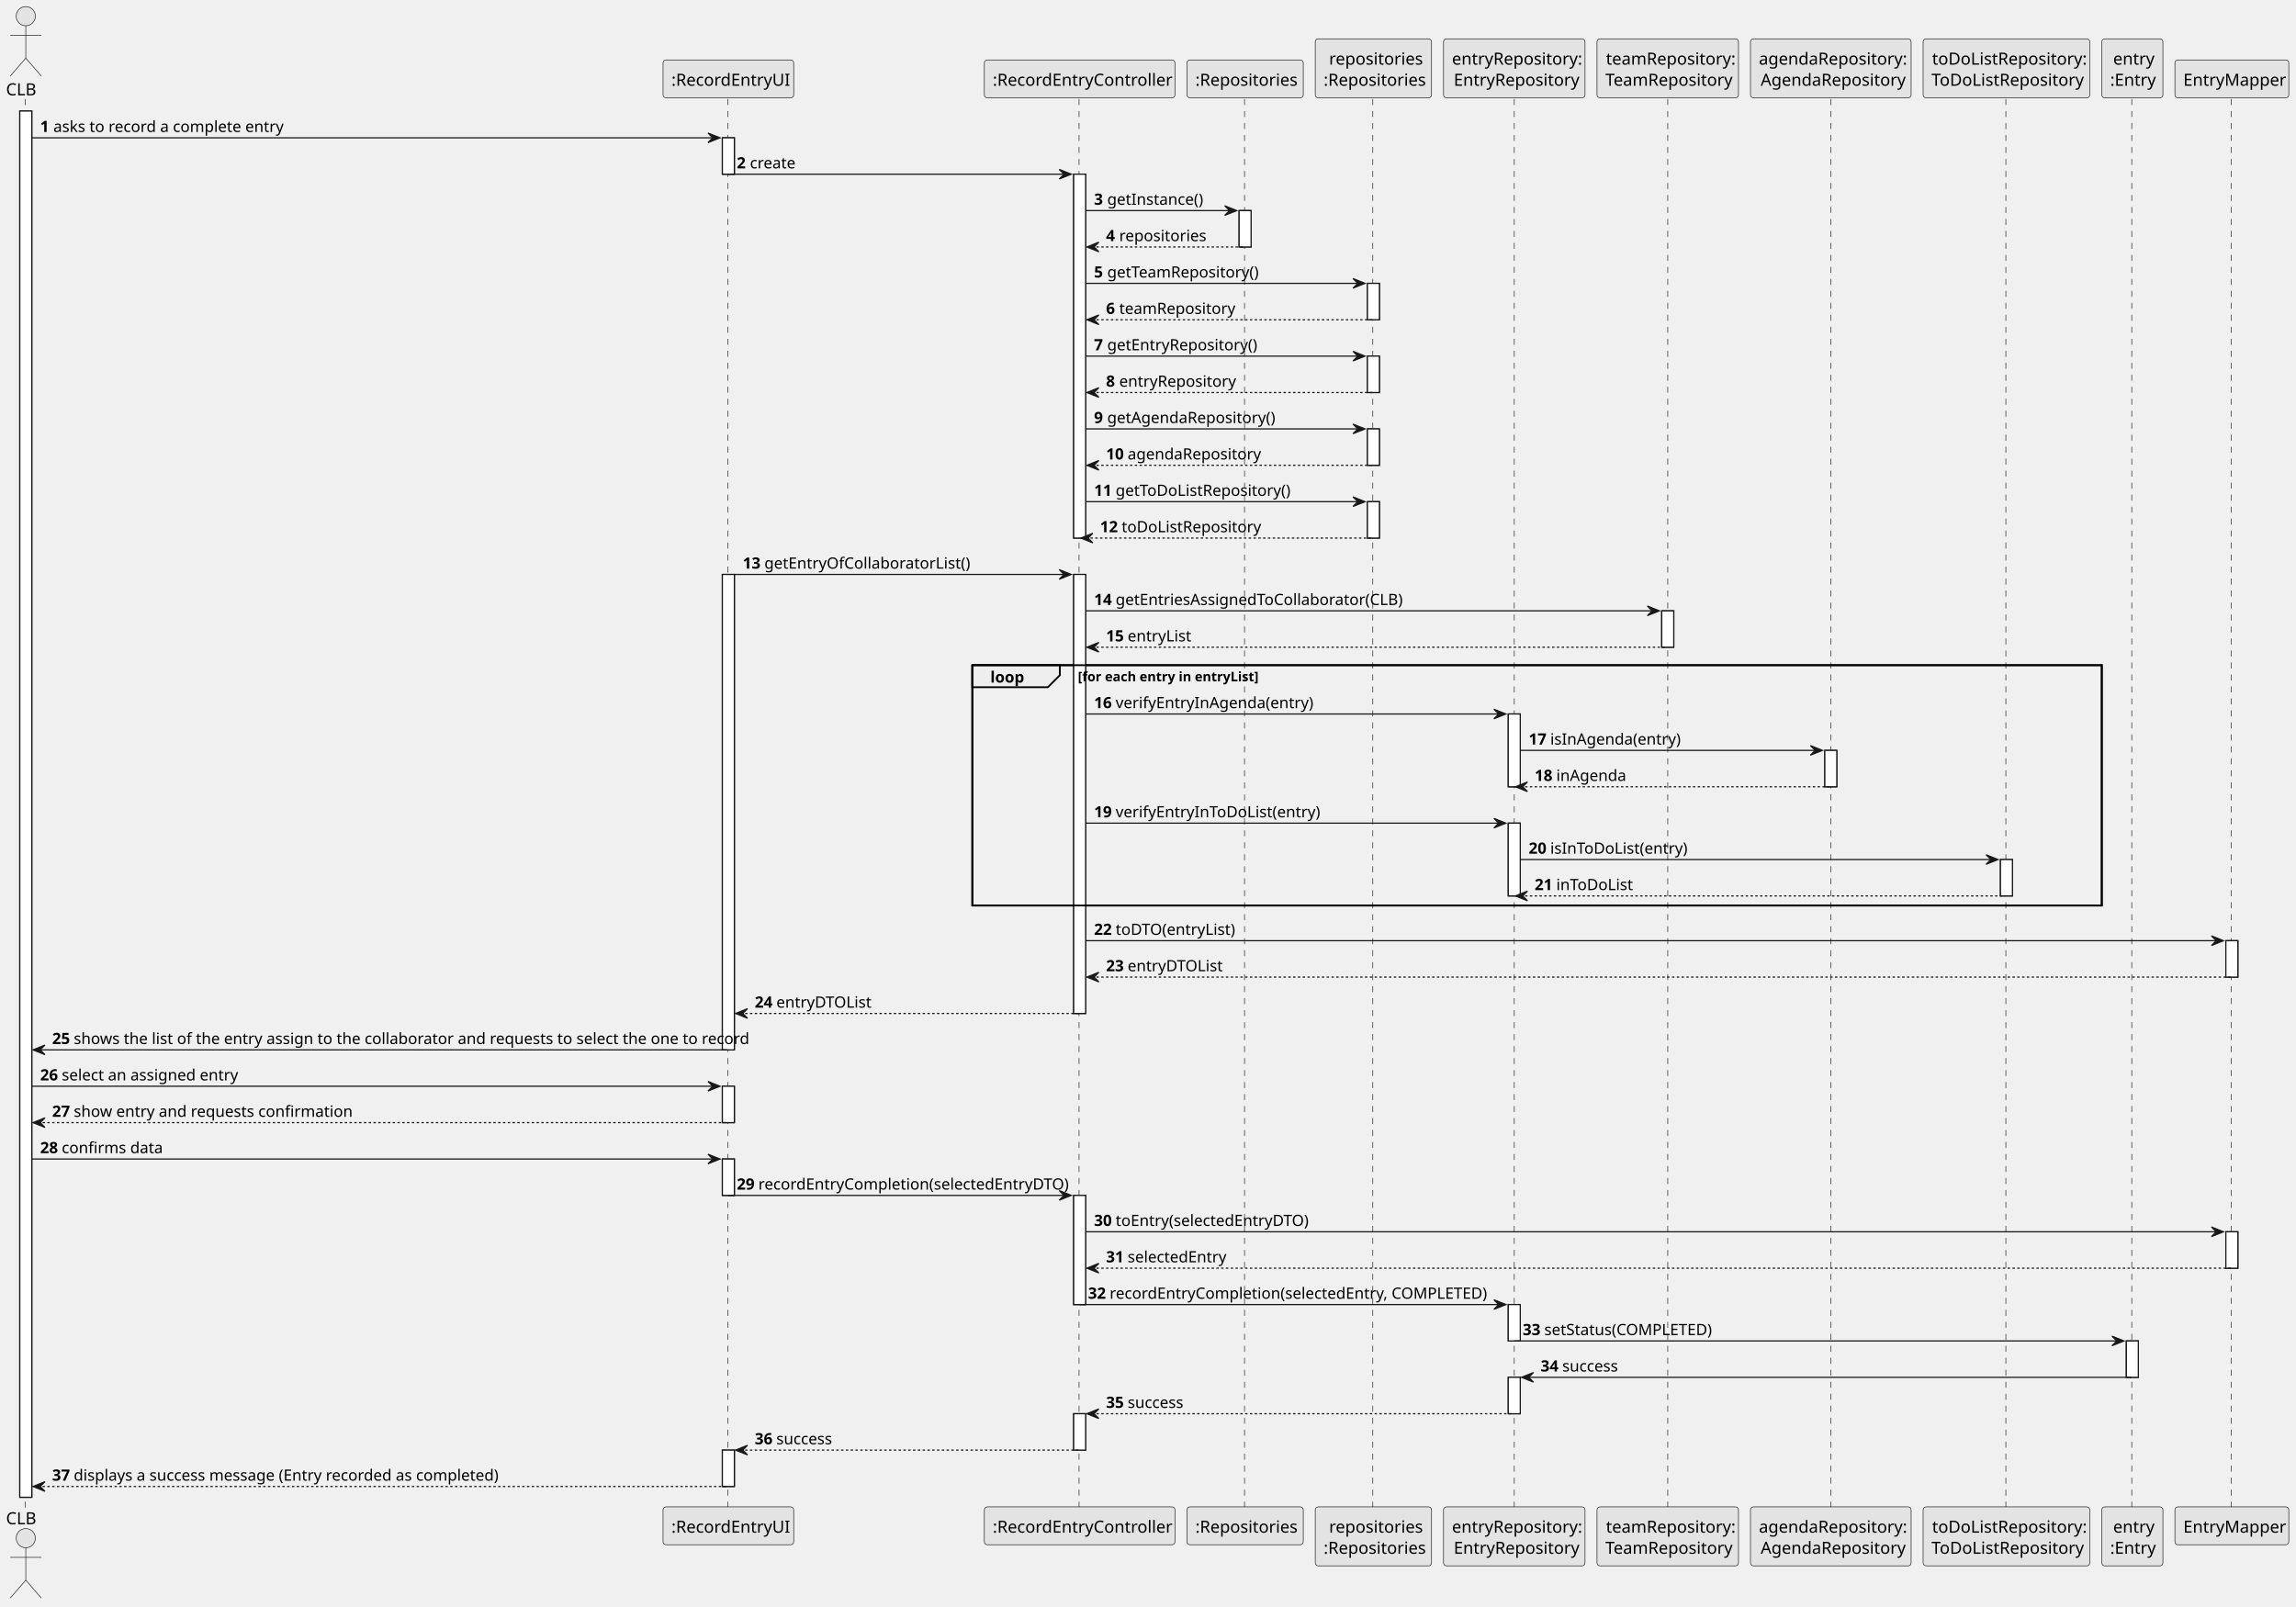
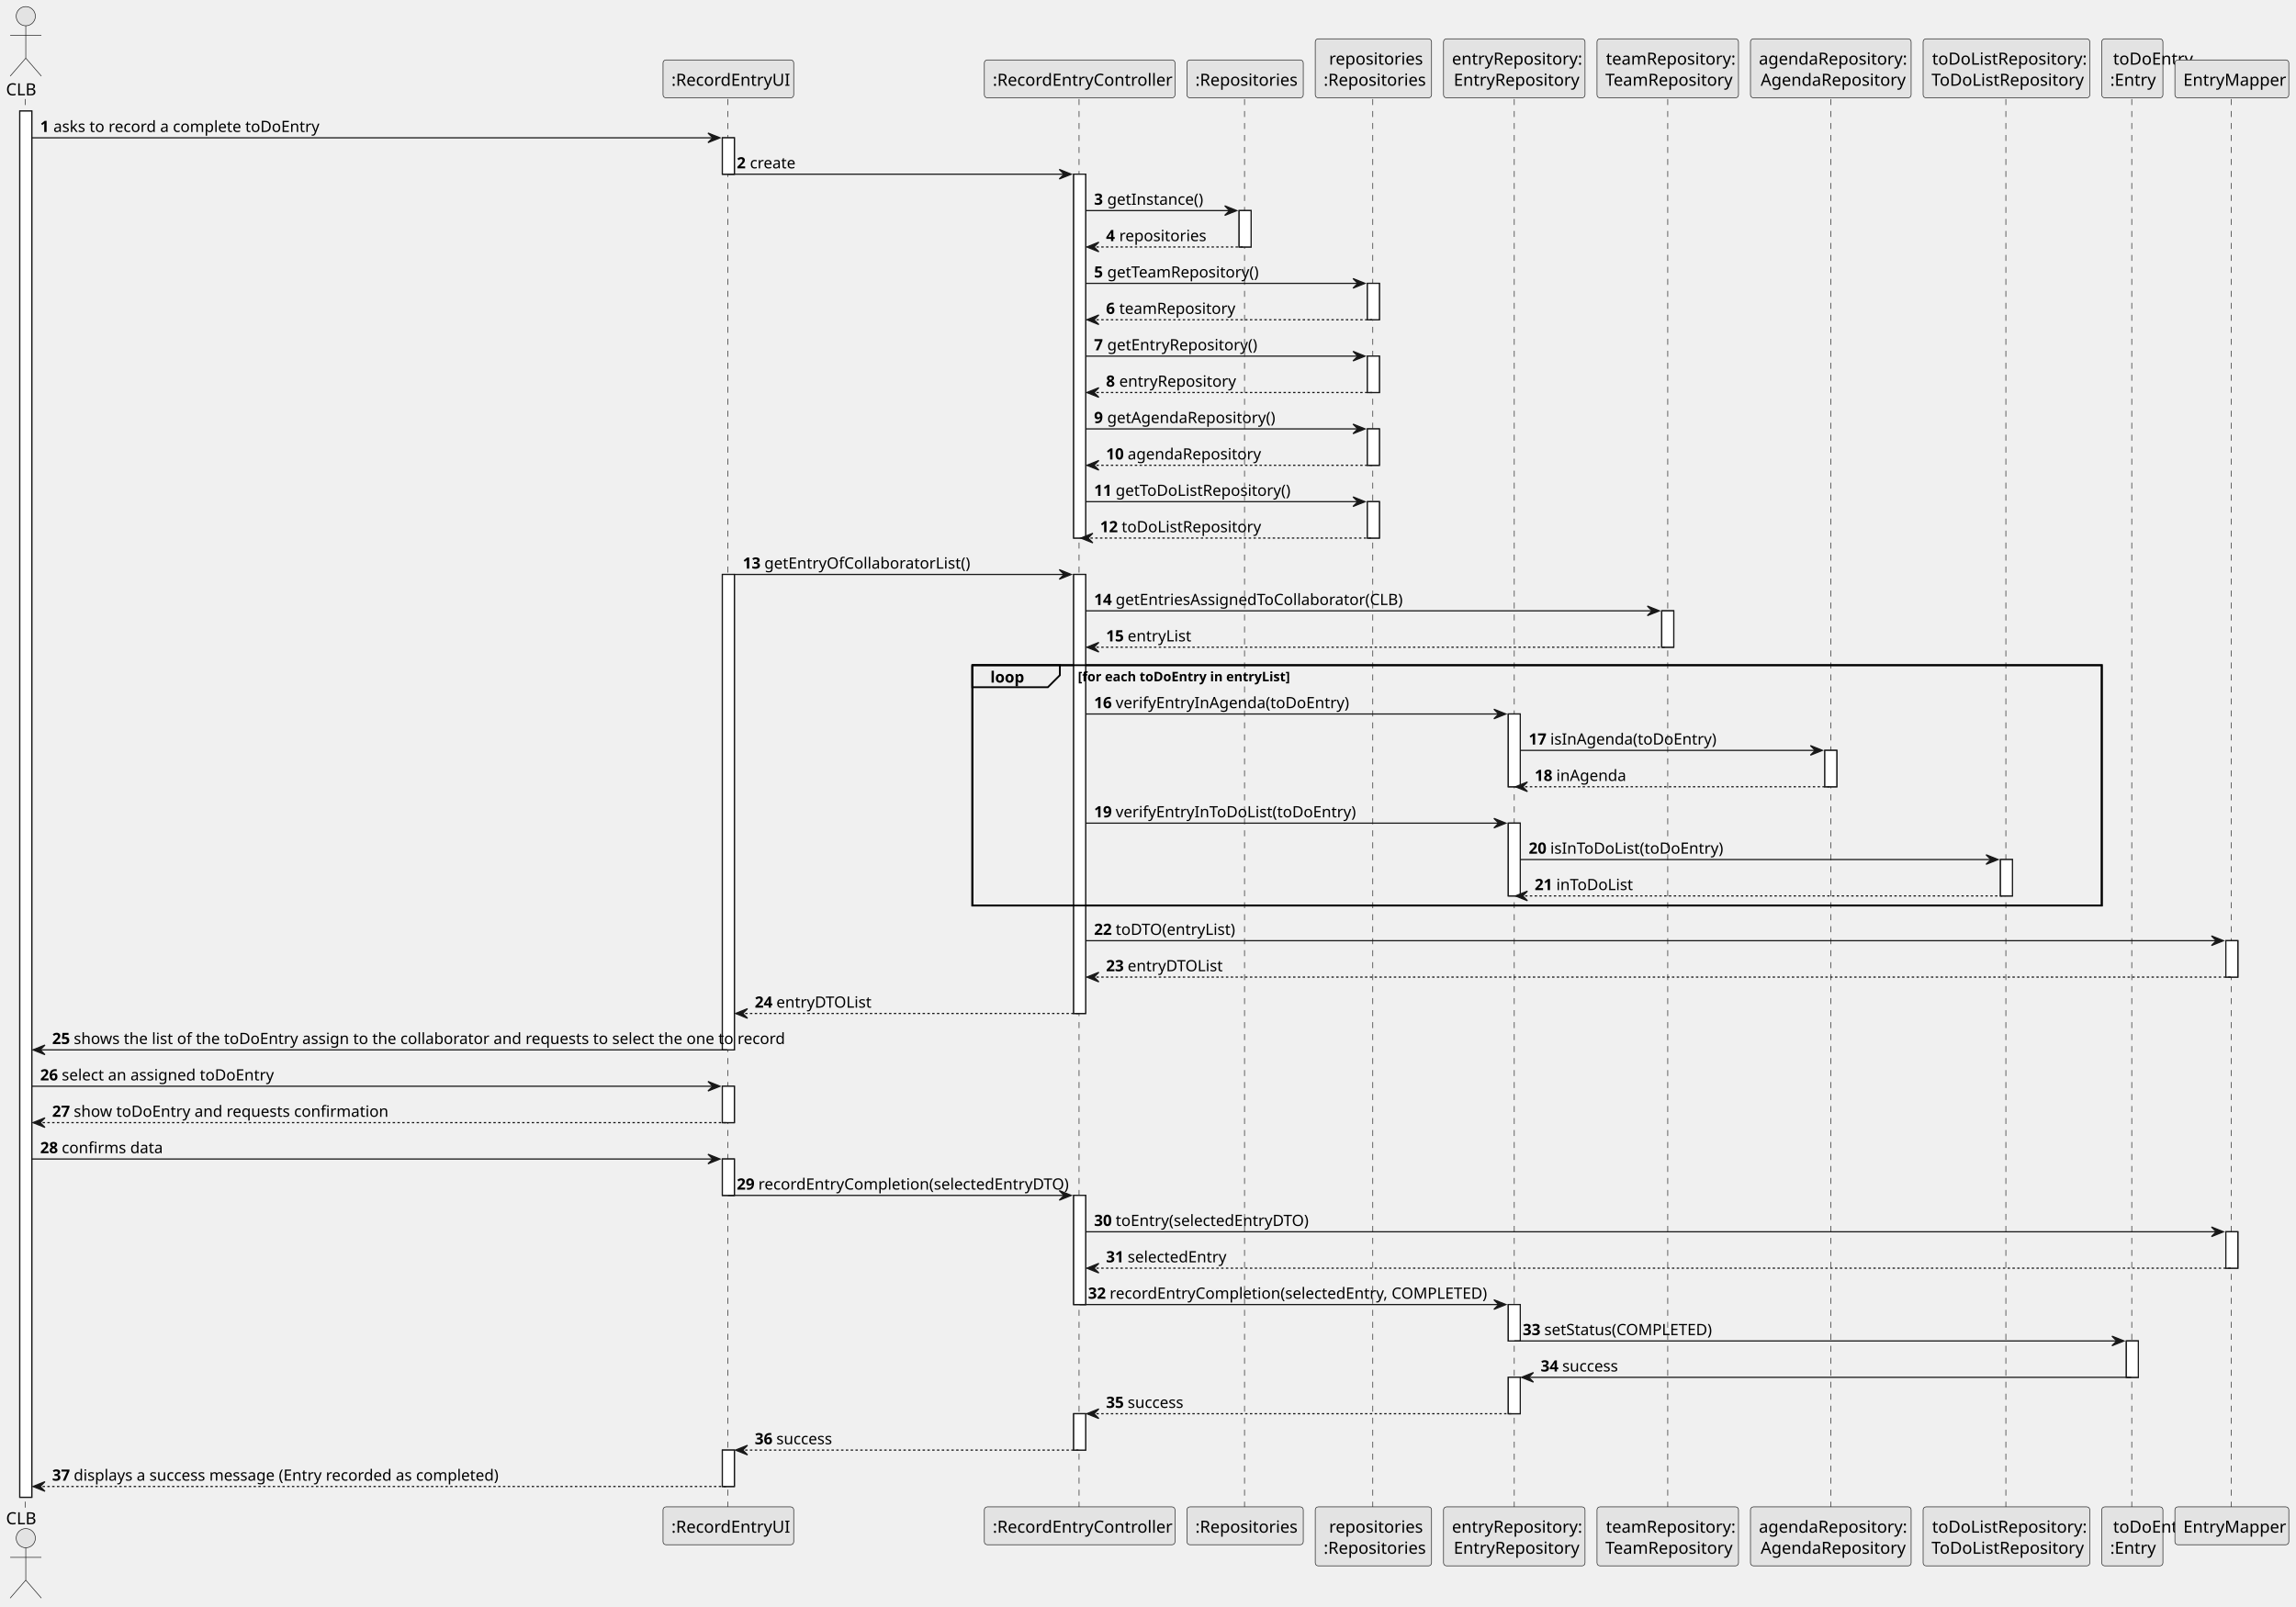
<svg xmlns="http://www.w3.org/2000/svg" contentStyleType="text/css" height="1340px" preserveAspectRatio="none" style="width:1915px;height:1340px;background:#FFFFFF;" version="1.1" viewBox="0 0 1915 1340" width="1915px" zoomAndPan="magnify">
  <defs />
  <g>
    <rect fill="#FFFFFF" height="1156.359" style="stroke:#181818;stroke-width:1.0;" width="10" x="16.5" y="92.609" />
    <rect fill="#FFFFFF" height="30.352" style="stroke:#181818;stroke-width:1.0;" width="10" x="602.5" y="114.961" />
    <rect fill="#FFFFFF" height="396.57" style="stroke:#181818;stroke-width:1.0;" width="10" x="602.5" y="479.18" />
    <rect fill="#FFFFFF" height="30.352" style="stroke:#181818;stroke-width:1.0;" width="10" x="602.5" y="906.102" />
    <rect fill="#FFFFFF" height="30.352" style="stroke:#181818;stroke-width:1.0;" width="10" x="602.5" y="966.805" />
    <rect fill="#FFFFFF" height="30.352" style="stroke:#181818;stroke-width:1.0;" width="10" x="602.5" y="1209.617" />
    <rect fill="#FFFFFF" height="303.516" style="stroke:#181818;stroke-width:1.0;" width="10" x="895.5" y="145.312" />
    <rect fill="#FFFFFF" height="366.219" style="stroke:#181818;stroke-width:1.0;" width="10" x="895.5" y="479.18" />
    <rect fill="#FFFFFF" height="91.055" style="stroke:#181818;stroke-width:1.0;" width="10" x="895.5" y="997.156" />
    <rect fill="#FFFFFF" height="30.352" style="stroke:#181818;stroke-width:1.0;" width="10" x="895.5" y="1179.266" />
    <rect fill="#FFFFFF" height="30.352" style="stroke:#181818;stroke-width:1.0;" width="10" x="1033.5" y="175.664" />
    <rect fill="#FFFFFF" height="30.352" style="stroke:#181818;stroke-width:1.0;" width="10" x="1140.5" y="236.367" />
    <rect fill="#FFFFFF" height="30.352" style="stroke:#181818;stroke-width:1.0;" width="10" x="1140.5" y="297.07" />
    <rect fill="#FFFFFF" height="30.352" style="stroke:#181818;stroke-width:1.0;" width="10" x="1140.5" y="357.773" />
    <rect fill="#FFFFFF" height="30.352" style="stroke:#181818;stroke-width:1.0;" width="10" x="1140.5" y="418.477" />
    <rect fill="#FFFFFF" height="60.703" style="stroke:#181818;stroke-width:1.0;" width="10" x="1258" y="595.586" />
    <rect fill="#FFFFFF" height="60.703" style="stroke:#181818;stroke-width:1.0;" width="10" x="1258" y="686.641" />
    <rect fill="#FFFFFF" height="30.352" style="stroke:#181818;stroke-width:1.0;" width="10" x="1258" y="1088.211" />
    <rect fill="#FFFFFF" height="30.352" style="stroke:#181818;stroke-width:1.0;" width="10" x="1258" y="1148.914" />
    <rect fill="#FFFFFF" height="30.352" style="stroke:#181818;stroke-width:1.0;" width="10" x="1386" y="509.531" />
    <rect fill="#FFFFFF" height="30.352" style="stroke:#181818;stroke-width:1.0;" width="10" x="1522" y="625.938" />
    <rect fill="#FFFFFF" height="30.352" style="stroke:#181818;stroke-width:1.0;" width="10" x="1668.5" y="716.992" />
    <rect fill="#FFFFFF" height="30.352" style="stroke:#181818;stroke-width:1.0;" width="10" x="1773.5" y="1118.562" />
    <rect fill="#FFFFFF" height="30.352" style="stroke:#181818;stroke-width:1.0;" width="10" x="1856.5" y="784.695" />
    <rect fill="#FFFFFF" height="30.352" style="stroke:#181818;stroke-width:1.0;" width="10" x="1856.5" y="1027.508" />
    <rect fill="none" height="200.461" style="stroke:#000000;stroke-width:1.5;" width="942" x="811" y="554.883" />
    <line style="stroke:#181818;stroke-width:0.5;stroke-dasharray:5.0,5.0;" x1="21" x2="21" y1="82.609" y2="1257.969" />
    <line style="stroke:#181818;stroke-width:0.5;stroke-dasharray:5.0,5.0;" x1="607" x2="607" y1="82.609" y2="1257.969" />
    <line style="stroke:#181818;stroke-width:0.5;stroke-dasharray:5.0,5.0;" x1="900" x2="900" y1="82.609" y2="1257.969" />
    <line style="stroke:#181818;stroke-width:0.5;stroke-dasharray:5.0,5.0;" x1="1038" x2="1038" y1="82.609" y2="1257.969" />
    <line style="stroke:#181818;stroke-width:0.5;stroke-dasharray:5.0,5.0;" x1="1145" x2="1145" y1="82.609" y2="1257.969" />
    <line style="stroke:#181818;stroke-width:0.5;stroke-dasharray:5.0,5.0;" x1="1263" x2="1263" y1="82.609" y2="1257.969" />
    <line style="stroke:#181818;stroke-width:0.5;stroke-dasharray:5.0,5.0;" x1="1391" x2="1391" y1="82.609" y2="1257.969" />
    <line style="stroke:#181818;stroke-width:0.5;stroke-dasharray:5.0,5.0;" x1="1527" x2="1527" y1="82.609" y2="1257.969" />
    <line style="stroke:#181818;stroke-width:0.5;stroke-dasharray:5.0,5.0;" x1="1673" x2="1673" y1="82.609" y2="1257.969" />
    <line style="stroke:#181818;stroke-width:0.5;stroke-dasharray:5.0,5.0;" x1="1778" x2="1778" y1="82.609" y2="1257.969" />
    <line style="stroke:#181818;stroke-width:0.5;stroke-dasharray:5.0,5.0;" x1="1861" x2="1861" y1="82.609" y2="1257.969" />
    <text fill="#000000" font-family="sans-serif" font-size="14" lengthAdjust="spacing" textLength="27" x="5" y="79.533">CLB</text>
    <ellipse cx="21.5" cy="13.5" fill="#E3E3E3" rx="8" ry="8" style="stroke:#181818;stroke-width:0.5;" />
    <path d="M21.5,21.5 L21.5,48.5 M8.5,29.5 L34.5,29.5 M21.5,48.5 L8.5,63.5 M21.5,48.5 L34.5,63.5 " fill="none" style="stroke:#181818;stroke-width:0.5;" />
    <text fill="#000000" font-family="sans-serif" font-size="14" lengthAdjust="spacing" textLength="27" x="5" y="1271.502">CLB</text>
    <ellipse cx="21.5" cy="1283.078" fill="#E3E3E3" rx="8" ry="8" style="stroke:#181818;stroke-width:0.5;" />
    <path d="M21.5,1291.078 L21.5,1318.078 M8.5,1299.078 L34.5,1299.078 M21.5,1318.078 L8.5,1333.078 M21.5,1318.078 L34.5,1333.078 " fill="none" style="stroke:#181818;stroke-width:0.5;" />
    <rect fill="#E3E3E3" height="31.609" rx="2.5" ry="2.5" style="stroke:#181818;stroke-width:0.5;" width="109" x="553" y="50" />
    <text fill="#000000" font-family="sans-serif" font-size="14" lengthAdjust="spacing" textLength="95" x="560" y="71.533">:RecordEntryUI</text>
    <rect fill="#E3E3E3" height="31.609" rx="2.5" ry="2.5" style="stroke:#181818;stroke-width:0.5;" width="109" x="553" y="1256.969" />
    <text fill="#000000" font-family="sans-serif" font-size="14" lengthAdjust="spacing" textLength="95" x="560" y="1278.502">:RecordEntryUI</text>
    <rect fill="#E3E3E3" height="31.609" rx="2.5" ry="2.5" style="stroke:#181818;stroke-width:0.5;" width="159" x="821" y="50" />
    <text fill="#000000" font-family="sans-serif" font-size="14" lengthAdjust="spacing" textLength="145" x="828" y="71.533">:RecordEntryController</text>
    <rect fill="#E3E3E3" height="31.609" rx="2.5" ry="2.5" style="stroke:#181818;stroke-width:0.5;" width="159" x="821" y="1256.969" />
    <text fill="#000000" font-family="sans-serif" font-size="14" lengthAdjust="spacing" textLength="145" x="828" y="1278.502">:RecordEntryController</text>
    <rect fill="#E3E3E3" height="31.609" rx="2.5" ry="2.5" style="stroke:#181818;stroke-width:0.5;" width="97" x="990" y="50" />
    <text fill="#000000" font-family="sans-serif" font-size="14" lengthAdjust="spacing" textLength="83" x="997" y="71.533">:Repositories</text>
    <rect fill="#E3E3E3" height="31.609" rx="2.5" ry="2.5" style="stroke:#181818;stroke-width:0.5;" width="97" x="990" y="1256.969" />
    <text fill="#000000" font-family="sans-serif" font-size="14" lengthAdjust="spacing" textLength="83" x="997" y="1278.502">:Repositories</text>
    <rect fill="#E3E3E3" height="49.219" rx="2.5" ry="2.5" style="stroke:#181818;stroke-width:0.5;" width="97" x="1097" y="32.391" />
    <text fill="#000000" font-family="sans-serif" font-size="14" lengthAdjust="spacing" textLength="74" x="1108.5" y="53.924">repositories</text>
    <text fill="#000000" font-family="sans-serif" font-size="14" lengthAdjust="spacing" textLength="83" x="1104" y="71.533">:Repositories</text>
    <rect fill="#E3E3E3" height="49.219" rx="2.5" ry="2.5" style="stroke:#181818;stroke-width:0.5;" width="97" x="1097" y="1256.969" />
    <text fill="#000000" font-family="sans-serif" font-size="14" lengthAdjust="spacing" textLength="74" x="1108.5" y="1278.502">repositories</text>
    <text fill="#000000" font-family="sans-serif" font-size="14" lengthAdjust="spacing" textLength="83" x="1104" y="1296.111">:Repositories</text>
    <rect fill="#E3E3E3" height="49.219" rx="2.5" ry="2.5" style="stroke:#181818;stroke-width:0.5;" width="118" x="1204" y="32.391" />
    <text fill="#000000" font-family="sans-serif" font-size="14" lengthAdjust="spacing" textLength="104" x="1211" y="53.924">entryRepository:</text>
    <text fill="#000000" font-family="sans-serif" font-size="14" lengthAdjust="spacing" textLength="101" x="1212.5" y="71.533">EntryRepository</text>
    <rect fill="#E3E3E3" height="49.219" rx="2.5" ry="2.5" style="stroke:#181818;stroke-width:0.5;" width="118" x="1204" y="1256.969" />
    <text fill="#000000" font-family="sans-serif" font-size="14" lengthAdjust="spacing" textLength="104" x="1211" y="1278.502">entryRepository:</text>
    <text fill="#000000" font-family="sans-serif" font-size="14" lengthAdjust="spacing" textLength="101" x="1212.5" y="1296.111">EntryRepository</text>
    <rect fill="#E3E3E3" height="49.219" rx="2.5" ry="2.5" style="stroke:#181818;stroke-width:0.5;" width="118" x="1332" y="32.391" />
    <text fill="#000000" font-family="sans-serif" font-size="14" lengthAdjust="spacing" textLength="103" x="1339.5" y="53.924">teamRepository:</text>
    <text fill="#000000" font-family="sans-serif" font-size="14" lengthAdjust="spacing" textLength="104" x="1339" y="71.533">TeamRepository</text>
    <rect fill="#E3E3E3" height="49.219" rx="2.5" ry="2.5" style="stroke:#181818;stroke-width:0.5;" width="118" x="1332" y="1256.969" />
    <text fill="#000000" font-family="sans-serif" font-size="14" lengthAdjust="spacing" textLength="103" x="1339.5" y="1278.502">teamRepository:</text>
    <text fill="#000000" font-family="sans-serif" font-size="14" lengthAdjust="spacing" textLength="104" x="1339" y="1296.111">TeamRepository</text>
    <rect fill="#E3E3E3" height="49.219" rx="2.5" ry="2.5" style="stroke:#181818;stroke-width:0.5;" width="134" x="1460" y="32.391" />
    <text fill="#000000" font-family="sans-serif" font-size="14" lengthAdjust="spacing" textLength="120" x="1467" y="53.924">agendaRepository:</text>
    <text fill="#000000" font-family="sans-serif" font-size="14" lengthAdjust="spacing" textLength="117" x="1468.5" y="71.533">AgendaRepository</text>
    <rect fill="#E3E3E3" height="49.219" rx="2.5" ry="2.5" style="stroke:#181818;stroke-width:0.5;" width="134" x="1460" y="1256.969" />
    <text fill="#000000" font-family="sans-serif" font-size="14" lengthAdjust="spacing" textLength="120" x="1467" y="1278.502">agendaRepository:</text>
    <text fill="#000000" font-family="sans-serif" font-size="14" lengthAdjust="spacing" textLength="117" x="1468.5" y="1296.111">AgendaRepository</text>
    <rect fill="#E3E3E3" height="49.219" rx="2.5" ry="2.5" style="stroke:#181818;stroke-width:0.5;" width="139" x="1604" y="32.391" />
    <text fill="#000000" font-family="sans-serif" font-size="14" lengthAdjust="spacing" textLength="124" x="1611.5" y="53.924">toDoListRepository:</text>
    <text fill="#000000" font-family="sans-serif" font-size="14" lengthAdjust="spacing" textLength="125" x="1611" y="71.533">ToDoListRepository</text>
    <rect fill="#E3E3E3" height="49.219" rx="2.5" ry="2.5" style="stroke:#181818;stroke-width:0.5;" width="139" x="1604" y="1256.969" />
    <text fill="#000000" font-family="sans-serif" font-size="14" lengthAdjust="spacing" textLength="124" x="1611.5" y="1278.502">toDoListRepository:</text>
    <text fill="#000000" font-family="sans-serif" font-size="14" lengthAdjust="spacing" textLength="125" x="1611" y="1296.111">ToDoListRepository</text>
    <rect fill="#E3E3E3" height="49.219" rx="2.5" ry="2.5" style="stroke:#181818;stroke-width:0.5;" width="51" x="1753" y="32.391" />
-     <text fill="#000000" font-family="sans-serif" font-size="14" lengthAdjust="spacing" textLength="32" x="1762.5" y="53.924">entry</text>
+     <text fill="#000000" font-family="sans-serif" font-size="14" lengthAdjust="spacing" textLength="32" x="1762.5" y="53.924">toDoEntry</text>
    <text fill="#000000" font-family="sans-serif" font-size="14" lengthAdjust="spacing" textLength="37" x="1760" y="71.533">:Entry</text>
    <rect fill="#E3E3E3" height="49.219" rx="2.5" ry="2.5" style="stroke:#181818;stroke-width:0.5;" width="51" x="1753" y="1256.969" />
-     <text fill="#000000" font-family="sans-serif" font-size="14" lengthAdjust="spacing" textLength="32" x="1762.5" y="1278.502">entry</text>
+     <text fill="#000000" font-family="sans-serif" font-size="14" lengthAdjust="spacing" textLength="32" x="1762.5" y="1278.502">toDoEntry</text>
    <text fill="#000000" font-family="sans-serif" font-size="14" lengthAdjust="spacing" textLength="37" x="1760" y="1296.111">:Entry</text>
    <rect fill="#E3E3E3" height="31.609" rx="2.5" ry="2.5" style="stroke:#181818;stroke-width:0.5;" width="95" x="1814" y="50" />
    <text fill="#000000" font-family="sans-serif" font-size="14" lengthAdjust="spacing" textLength="81" x="1821" y="71.533">EntryMapper</text>
    <rect fill="#E3E3E3" height="31.609" rx="2.5" ry="2.5" style="stroke:#181818;stroke-width:0.5;" width="95" x="1814" y="1256.969" />
    <text fill="#000000" font-family="sans-serif" font-size="14" lengthAdjust="spacing" textLength="81" x="1821" y="1278.502">EntryMapper</text>
    <rect fill="#FFFFFF" height="1156.359" style="stroke:#181818;stroke-width:1.0;" width="10" x="16.5" y="92.609" />
    <rect fill="#FFFFFF" height="30.352" style="stroke:#181818;stroke-width:1.0;" width="10" x="602.5" y="114.961" />
    <rect fill="#FFFFFF" height="396.57" style="stroke:#181818;stroke-width:1.0;" width="10" x="602.5" y="479.18" />
    <rect fill="#FFFFFF" height="30.352" style="stroke:#181818;stroke-width:1.0;" width="10" x="602.5" y="906.102" />
    <rect fill="#FFFFFF" height="30.352" style="stroke:#181818;stroke-width:1.0;" width="10" x="602.5" y="966.805" />
    <rect fill="#FFFFFF" height="30.352" style="stroke:#181818;stroke-width:1.0;" width="10" x="602.5" y="1209.617" />
    <rect fill="#FFFFFF" height="303.516" style="stroke:#181818;stroke-width:1.0;" width="10" x="895.5" y="145.312" />
    <rect fill="#FFFFFF" height="366.219" style="stroke:#181818;stroke-width:1.0;" width="10" x="895.5" y="479.18" />
    <rect fill="#FFFFFF" height="91.055" style="stroke:#181818;stroke-width:1.0;" width="10" x="895.5" y="997.156" />
    <rect fill="#FFFFFF" height="30.352" style="stroke:#181818;stroke-width:1.0;" width="10" x="895.5" y="1179.266" />
    <rect fill="#FFFFFF" height="30.352" style="stroke:#181818;stroke-width:1.0;" width="10" x="1033.5" y="175.664" />
    <rect fill="#FFFFFF" height="30.352" style="stroke:#181818;stroke-width:1.0;" width="10" x="1140.5" y="236.367" />
    <rect fill="#FFFFFF" height="30.352" style="stroke:#181818;stroke-width:1.0;" width="10" x="1140.5" y="297.07" />
    <rect fill="#FFFFFF" height="30.352" style="stroke:#181818;stroke-width:1.0;" width="10" x="1140.5" y="357.773" />
    <rect fill="#FFFFFF" height="30.352" style="stroke:#181818;stroke-width:1.0;" width="10" x="1140.5" y="418.477" />
    <rect fill="#FFFFFF" height="60.703" style="stroke:#181818;stroke-width:1.0;" width="10" x="1258" y="595.586" />
    <rect fill="#FFFFFF" height="60.703" style="stroke:#181818;stroke-width:1.0;" width="10" x="1258" y="686.641" />
    <rect fill="#FFFFFF" height="30.352" style="stroke:#181818;stroke-width:1.0;" width="10" x="1258" y="1088.211" />
    <rect fill="#FFFFFF" height="30.352" style="stroke:#181818;stroke-width:1.0;" width="10" x="1258" y="1148.914" />
    <rect fill="#FFFFFF" height="30.352" style="stroke:#181818;stroke-width:1.0;" width="10" x="1386" y="509.531" />
    <rect fill="#FFFFFF" height="30.352" style="stroke:#181818;stroke-width:1.0;" width="10" x="1522" y="625.938" />
    <rect fill="#FFFFFF" height="30.352" style="stroke:#181818;stroke-width:1.0;" width="10" x="1668.5" y="716.992" />
    <rect fill="#FFFFFF" height="30.352" style="stroke:#181818;stroke-width:1.0;" width="10" x="1773.5" y="1118.562" />
    <rect fill="#FFFFFF" height="30.352" style="stroke:#181818;stroke-width:1.0;" width="10" x="1856.5" y="784.695" />
    <rect fill="#FFFFFF" height="30.352" style="stroke:#181818;stroke-width:1.0;" width="10" x="1856.5" y="1027.508" />
    <polygon fill="#181818" points="590.5,110.961,600.5,114.961,590.5,118.961,594.5,114.961" style="stroke:#181818;stroke-width:1.0;" />
    <line style="stroke:#181818;stroke-width:1.0;" x1="26.5" x2="596.5" y1="114.961" y2="114.961" />
    <text fill="#000000" font-family="sans-serif" font-size="13" font-weight="bold" lengthAdjust="spacing" textLength="7" x="33.5" y="110.105">1</text>
-     <text fill="#000000" font-family="sans-serif" font-size="13" lengthAdjust="spacing" textLength="184" x="44.5" y="110.105">asks to record a complete entry</text>
+     <text fill="#000000" font-family="sans-serif" font-size="13" lengthAdjust="spacing" textLength="184" x="44.5" y="110.105">asks to record a complete toDoEntry</text>
    <polygon fill="#181818" points="883.5,141.312,893.5,145.312,883.5,149.312,887.5,145.312" style="stroke:#181818;stroke-width:1.0;" />
    <line style="stroke:#181818;stroke-width:1.0;" x1="607.5" x2="889.5" y1="145.312" y2="145.312" />
    <text fill="#000000" font-family="sans-serif" font-size="13" font-weight="bold" lengthAdjust="spacing" textLength="7" x="614.5" y="140.456">2</text>
    <text fill="#000000" font-family="sans-serif" font-size="13" lengthAdjust="spacing" textLength="36" x="625.5" y="140.456">create</text>
    <polygon fill="#181818" points="1021.5,171.664,1031.5,175.664,1021.5,179.664,1025.5,175.664" style="stroke:#181818;stroke-width:1.0;" />
    <line style="stroke:#181818;stroke-width:1.0;" x1="905.5" x2="1027.5" y1="175.664" y2="175.664" />
    <text fill="#000000" font-family="sans-serif" font-size="13" font-weight="bold" lengthAdjust="spacing" textLength="7" x="912.5" y="170.808">3</text>
    <text fill="#000000" font-family="sans-serif" font-size="13" lengthAdjust="spacing" textLength="75" x="923.5" y="170.808">getInstance()</text>
    <polygon fill="#181818" points="916.5,202.016,906.5,206.016,916.5,210.016,912.5,206.016" style="stroke:#181818;stroke-width:1.0;" />
    <line style="stroke:#181818;stroke-width:1.0;stroke-dasharray:2.0,2.0;" x1="910.5" x2="1037.5" y1="206.016" y2="206.016" />
    <text fill="#000000" font-family="sans-serif" font-size="13" font-weight="bold" lengthAdjust="spacing" textLength="7" x="922.5" y="201.159">4</text>
    <text fill="#000000" font-family="sans-serif" font-size="13" lengthAdjust="spacing" textLength="67" x="933.5" y="201.159">repositories</text>
    <polygon fill="#181818" points="1128.5,232.367,1138.5,236.367,1128.5,240.367,1132.5,236.367" style="stroke:#181818;stroke-width:1.0;" />
    <line style="stroke:#181818;stroke-width:1.0;" x1="905.5" x2="1134.5" y1="236.367" y2="236.367" />
    <text fill="#000000" font-family="sans-serif" font-size="13" font-weight="bold" lengthAdjust="spacing" textLength="7" x="912.5" y="231.511">5</text>
    <text fill="#000000" font-family="sans-serif" font-size="13" lengthAdjust="spacing" textLength="120" x="923.5" y="231.511">getTeamRepository()</text>
    <polygon fill="#181818" points="916.5,262.719,906.5,266.719,916.5,270.719,912.5,266.719" style="stroke:#181818;stroke-width:1.0;" />
    <line style="stroke:#181818;stroke-width:1.0;stroke-dasharray:2.0,2.0;" x1="910.5" x2="1144.5" y1="266.719" y2="266.719" />
    <text fill="#000000" font-family="sans-serif" font-size="13" font-weight="bold" lengthAdjust="spacing" textLength="7" x="922.5" y="261.862">6</text>
    <text fill="#000000" font-family="sans-serif" font-size="13" lengthAdjust="spacing" textLength="91" x="933.5" y="261.862">teamRepository</text>
    <polygon fill="#181818" points="1128.5,293.07,1138.5,297.07,1128.5,301.07,1132.5,297.07" style="stroke:#181818;stroke-width:1.0;" />
    <line style="stroke:#181818;stroke-width:1.0;" x1="905.5" x2="1134.5" y1="297.07" y2="297.07" />
    <text fill="#000000" font-family="sans-serif" font-size="13" font-weight="bold" lengthAdjust="spacing" textLength="7" x="912.5" y="292.214">7</text>
    <text fill="#000000" font-family="sans-serif" font-size="13" lengthAdjust="spacing" textLength="119" x="923.5" y="292.214">getEntryRepository()</text>
    <polygon fill="#181818" points="916.5,323.422,906.5,327.422,916.5,331.422,912.5,327.422" style="stroke:#181818;stroke-width:1.0;" />
    <line style="stroke:#181818;stroke-width:1.0;stroke-dasharray:2.0,2.0;" x1="910.5" x2="1144.5" y1="327.422" y2="327.422" />
    <text fill="#000000" font-family="sans-serif" font-size="13" font-weight="bold" lengthAdjust="spacing" textLength="7" x="922.5" y="322.565">8</text>
    <text fill="#000000" font-family="sans-serif" font-size="13" lengthAdjust="spacing" textLength="91" x="933.5" y="322.565">entryRepository</text>
    <polygon fill="#181818" points="1128.5,353.773,1138.5,357.773,1128.5,361.773,1132.5,357.773" style="stroke:#181818;stroke-width:1.0;" />
    <line style="stroke:#181818;stroke-width:1.0;" x1="905.5" x2="1134.5" y1="357.773" y2="357.773" />
    <text fill="#000000" font-family="sans-serif" font-size="13" font-weight="bold" lengthAdjust="spacing" textLength="7" x="912.5" y="352.917">9</text>
    <text fill="#000000" font-family="sans-serif" font-size="13" lengthAdjust="spacing" textLength="132" x="923.5" y="352.917">getAgendaRepository()</text>
    <polygon fill="#181818" points="916.5,384.125,906.5,388.125,916.5,392.125,912.5,388.125" style="stroke:#181818;stroke-width:1.0;" />
    <line style="stroke:#181818;stroke-width:1.0;stroke-dasharray:2.0,2.0;" x1="910.5" x2="1144.5" y1="388.125" y2="388.125" />
    <text fill="#000000" font-family="sans-serif" font-size="13" font-weight="bold" lengthAdjust="spacing" textLength="14" x="922.5" y="383.269">10</text>
    <text fill="#000000" font-family="sans-serif" font-size="13" lengthAdjust="spacing" textLength="104" x="940.5" y="383.269">agendaRepository</text>
    <polygon fill="#181818" points="1128.5,414.477,1138.5,418.477,1128.5,422.477,1132.5,418.477" style="stroke:#181818;stroke-width:1.0;" />
    <line style="stroke:#181818;stroke-width:1.0;" x1="905.5" x2="1134.5" y1="418.477" y2="418.477" />
    <text fill="#000000" font-family="sans-serif" font-size="13" font-weight="bold" lengthAdjust="spacing" textLength="14" x="912.5" y="413.62">11</text>
    <text fill="#000000" font-family="sans-serif" font-size="13" lengthAdjust="spacing" textLength="139" x="930.5" y="413.62">getToDoListRepository()</text>
    <polygon fill="#181818" points="911.5,444.828,901.5,448.828,911.5,452.828,907.5,448.828" style="stroke:#181818;stroke-width:1.0;" />
    <line style="stroke:#181818;stroke-width:1.0;stroke-dasharray:2.0,2.0;" x1="905.5" x2="1144.5" y1="448.828" y2="448.828" />
    <text fill="#000000" font-family="sans-serif" font-size="13" font-weight="bold" lengthAdjust="spacing" textLength="14" x="917.5" y="443.972">12</text>
    <text fill="#000000" font-family="sans-serif" font-size="13" lengthAdjust="spacing" textLength="110" x="935.5" y="443.972">toDoListRepository</text>
    <polygon fill="#181818" points="883.5,475.18,893.5,479.18,883.5,483.18,887.5,479.18" style="stroke:#181818;stroke-width:1.0;" />
    <line style="stroke:#181818;stroke-width:1.0;" x1="612.5" x2="889.5" y1="479.18" y2="479.18" />
    <text fill="#000000" font-family="sans-serif" font-size="13" font-weight="bold" lengthAdjust="spacing" textLength="14" x="619.5" y="474.323">13</text>
    <text fill="#000000" font-family="sans-serif" font-size="13" lengthAdjust="spacing" textLength="160" x="637.5" y="474.323">getEntryOfCollaboratorList()</text>
    <polygon fill="#181818" points="1374,505.531,1384,509.531,1374,513.531,1378,509.531" style="stroke:#181818;stroke-width:1.0;" />
    <line style="stroke:#181818;stroke-width:1.0;" x1="905.5" x2="1380" y1="509.531" y2="509.531" />
    <text fill="#000000" font-family="sans-serif" font-size="13" font-weight="bold" lengthAdjust="spacing" textLength="14" x="912.5" y="504.675">14</text>
    <text fill="#000000" font-family="sans-serif" font-size="13" lengthAdjust="spacing" textLength="229" x="930.5" y="504.675">getEntriesAssignedToCollaborator(CLB)</text>
    <polygon fill="#181818" points="916.5,535.883,906.5,539.883,916.5,543.883,912.5,539.883" style="stroke:#181818;stroke-width:1.0;" />
    <line style="stroke:#181818;stroke-width:1.0;stroke-dasharray:2.0,2.0;" x1="910.5" x2="1390" y1="539.883" y2="539.883" />
    <text fill="#000000" font-family="sans-serif" font-size="13" font-weight="bold" lengthAdjust="spacing" textLength="14" x="922.5" y="535.026">15</text>
    <text fill="#000000" font-family="sans-serif" font-size="13" lengthAdjust="spacing" textLength="50" x="940.5" y="535.026">entryList</text>
    <path d="M811,554.883 L884,554.883 L884,563.234 L874,573.234 L811,573.234 L811,554.883 " fill="#EEEEEE" style="stroke:#000000;stroke-width:1.5;" />
    <rect fill="none" height="200.461" style="stroke:#000000;stroke-width:1.5;" width="942" x="811" y="554.883" />
    <text fill="#000000" font-family="sans-serif" font-size="13" font-weight="bold" lengthAdjust="spacing" textLength="28" x="826" y="569.378">loop</text>
-     <text fill="#000000" font-family="sans-serif" font-size="11" font-weight="bold" lengthAdjust="spacing" textLength="151" x="899" y="568.302">[for each entry in entryList]</text>
+     <text fill="#000000" font-family="sans-serif" font-size="11" font-weight="bold" lengthAdjust="spacing" textLength="151" x="899" y="568.302">[for each toDoEntry in entryList]</text>
    <polygon fill="#181818" points="1246,591.586,1256,595.586,1246,599.586,1250,595.586" style="stroke:#181818;stroke-width:1.0;" />
    <line style="stroke:#181818;stroke-width:1.0;" x1="905.5" x2="1252" y1="595.586" y2="595.586" />
    <text fill="#000000" font-family="sans-serif" font-size="13" font-weight="bold" lengthAdjust="spacing" textLength="14" x="912.5" y="590.73">16</text>
-     <text fill="#000000" font-family="sans-serif" font-size="13" lengthAdjust="spacing" textLength="151" x="930.5" y="590.73">verifyEntryInAgenda(entry)</text>
+     <text fill="#000000" font-family="sans-serif" font-size="13" lengthAdjust="spacing" textLength="151" x="930.5" y="590.73">verifyEntryInAgenda(toDoEntry)</text>
    <polygon fill="#181818" points="1510,621.938,1520,625.938,1510,629.938,1514,625.938" style="stroke:#181818;stroke-width:1.0;" />
    <line style="stroke:#181818;stroke-width:1.0;" x1="1268" x2="1516" y1="625.938" y2="625.938" />
    <text fill="#000000" font-family="sans-serif" font-size="13" font-weight="bold" lengthAdjust="spacing" textLength="14" x="1275" y="621.081">17</text>
-     <text fill="#000000" font-family="sans-serif" font-size="13" lengthAdjust="spacing" textLength="101" x="1293" y="621.081">isInAgenda(entry)</text>
+     <text fill="#000000" font-family="sans-serif" font-size="13" lengthAdjust="spacing" textLength="101" x="1293" y="621.081">isInAgenda(toDoEntry)</text>
    <polygon fill="#181818" points="1274,652.289,1264,656.289,1274,660.289,1270,656.289" style="stroke:#181818;stroke-width:1.0;" />
    <line style="stroke:#181818;stroke-width:1.0;stroke-dasharray:2.0,2.0;" x1="1268" x2="1526" y1="656.289" y2="656.289" />
    <text fill="#000000" font-family="sans-serif" font-size="13" font-weight="bold" lengthAdjust="spacing" textLength="14" x="1280" y="651.433">18</text>
    <text fill="#000000" font-family="sans-serif" font-size="13" lengthAdjust="spacing" textLength="54" x="1298" y="651.433">inAgenda</text>
    <polygon fill="#181818" points="1246,682.641,1256,686.641,1246,690.641,1250,686.641" style="stroke:#181818;stroke-width:1.0;" />
    <line style="stroke:#181818;stroke-width:1.0;" x1="905.5" x2="1252" y1="686.641" y2="686.641" />
    <text fill="#000000" font-family="sans-serif" font-size="13" font-weight="bold" lengthAdjust="spacing" textLength="14" x="912.5" y="681.784">19</text>
-     <text fill="#000000" font-family="sans-serif" font-size="13" lengthAdjust="spacing" textLength="158" x="930.5" y="681.784">verifyEntryInToDoList(entry)</text>
+     <text fill="#000000" font-family="sans-serif" font-size="13" lengthAdjust="spacing" textLength="158" x="930.5" y="681.784">verifyEntryInToDoList(toDoEntry)</text>
    <polygon fill="#181818" points="1656.5,712.992,1666.5,716.992,1656.5,720.992,1660.5,716.992" style="stroke:#181818;stroke-width:1.0;" />
    <line style="stroke:#181818;stroke-width:1.0;" x1="1268" x2="1662.5" y1="716.992" y2="716.992" />
    <text fill="#000000" font-family="sans-serif" font-size="13" font-weight="bold" lengthAdjust="spacing" textLength="14" x="1275" y="712.136">20</text>
-     <text fill="#000000" font-family="sans-serif" font-size="13" lengthAdjust="spacing" textLength="108" x="1293" y="712.136">isInToDoList(entry)</text>
+     <text fill="#000000" font-family="sans-serif" font-size="13" lengthAdjust="spacing" textLength="108" x="1293" y="712.136">isInToDoList(toDoEntry)</text>
    <polygon fill="#181818" points="1274,743.344,1264,747.344,1274,751.344,1270,747.344" style="stroke:#181818;stroke-width:1.0;" />
    <line style="stroke:#181818;stroke-width:1.0;stroke-dasharray:2.0,2.0;" x1="1268" x2="1672.5" y1="747.344" y2="747.344" />
    <text fill="#000000" font-family="sans-serif" font-size="13" font-weight="bold" lengthAdjust="spacing" textLength="14" x="1280" y="742.487">21</text>
    <text fill="#000000" font-family="sans-serif" font-size="13" lengthAdjust="spacing" textLength="61" x="1298" y="742.487">inToDoList</text>
    <polygon fill="#181818" points="1844.5,780.695,1854.5,784.695,1844.5,788.695,1848.5,784.695" style="stroke:#181818;stroke-width:1.0;" />
    <line style="stroke:#181818;stroke-width:1.0;" x1="905.5" x2="1850.5" y1="784.695" y2="784.695" />
    <text fill="#000000" font-family="sans-serif" font-size="13" font-weight="bold" lengthAdjust="spacing" textLength="14" x="912.5" y="779.839">22</text>
    <text fill="#000000" font-family="sans-serif" font-size="13" lengthAdjust="spacing" textLength="95" x="930.5" y="779.839">toDTO(entryList)</text>
    <polygon fill="#181818" points="916.5,811.047,906.5,815.047,916.5,819.047,912.5,815.047" style="stroke:#181818;stroke-width:1.0;" />
    <line style="stroke:#181818;stroke-width:1.0;stroke-dasharray:2.0,2.0;" x1="910.5" x2="1860.5" y1="815.047" y2="815.047" />
    <text fill="#000000" font-family="sans-serif" font-size="13" font-weight="bold" lengthAdjust="spacing" textLength="14" x="922.5" y="810.19">23</text>
    <text fill="#000000" font-family="sans-serif" font-size="13" lengthAdjust="spacing" textLength="76" x="940.5" y="810.19">entryDTOList</text>
    <polygon fill="#181818" points="623.5,841.398,613.5,845.398,623.5,849.398,619.5,845.398" style="stroke:#181818;stroke-width:1.0;" />
    <line style="stroke:#181818;stroke-width:1.0;stroke-dasharray:2.0,2.0;" x1="617.5" x2="899.5" y1="845.398" y2="845.398" />
    <text fill="#000000" font-family="sans-serif" font-size="13" font-weight="bold" lengthAdjust="spacing" textLength="14" x="629.5" y="840.542">24</text>
    <text fill="#000000" font-family="sans-serif" font-size="13" lengthAdjust="spacing" textLength="76" x="647.5" y="840.542">entryDTOList</text>
    <polygon fill="#181818" points="37.5,871.75,27.5,875.75,37.5,879.75,33.5,875.75" style="stroke:#181818;stroke-width:1.0;" />
    <line style="stroke:#181818;stroke-width:1.0;" x1="31.5" x2="606.5" y1="875.75" y2="875.75" />
    <text fill="#000000" font-family="sans-serif" font-size="13" font-weight="bold" lengthAdjust="spacing" textLength="14" x="43.5" y="870.894">25</text>
-     <text fill="#000000" font-family="sans-serif" font-size="13" lengthAdjust="spacing" textLength="534" x="61.5" y="870.894">shows the list of the entry assign to the collaborator and requests to select the one to record</text>
+     <text fill="#000000" font-family="sans-serif" font-size="13" lengthAdjust="spacing" textLength="534" x="61.5" y="870.894">shows the list of the toDoEntry assign to the collaborator and requests to select the one to record</text>
    <polygon fill="#181818" points="590.5,902.102,600.5,906.102,590.5,910.102,594.5,906.102" style="stroke:#181818;stroke-width:1.0;" />
    <line style="stroke:#181818;stroke-width:1.0;" x1="26.5" x2="596.5" y1="906.102" y2="906.102" />
    <text fill="#000000" font-family="sans-serif" font-size="13" font-weight="bold" lengthAdjust="spacing" textLength="14" x="33.5" y="901.245">26</text>
-     <text fill="#000000" font-family="sans-serif" font-size="13" lengthAdjust="spacing" textLength="142" x="51.5" y="901.245">select an assigned entry</text>
+     <text fill="#000000" font-family="sans-serif" font-size="13" lengthAdjust="spacing" textLength="142" x="51.5" y="901.245">select an assigned toDoEntry</text>
    <polygon fill="#181818" points="37.5,932.453,27.5,936.453,37.5,940.453,33.5,936.453" style="stroke:#181818;stroke-width:1.0;" />
    <line style="stroke:#181818;stroke-width:1.0;stroke-dasharray:2.0,2.0;" x1="31.5" x2="606.5" y1="936.453" y2="936.453" />
    <text fill="#000000" font-family="sans-serif" font-size="13" font-weight="bold" lengthAdjust="spacing" textLength="14" x="43.5" y="931.597">27</text>
-     <text fill="#000000" font-family="sans-serif" font-size="13" lengthAdjust="spacing" textLength="216" x="61.5" y="931.597">show entry and requests confirmation</text>
+     <text fill="#000000" font-family="sans-serif" font-size="13" lengthAdjust="spacing" textLength="216" x="61.5" y="931.597">show toDoEntry and requests confirmation</text>
    <polygon fill="#181818" points="590.5,962.805,600.5,966.805,590.5,970.805,594.5,966.805" style="stroke:#181818;stroke-width:1.0;" />
    <line style="stroke:#181818;stroke-width:1.0;" x1="26.5" x2="596.5" y1="966.805" y2="966.805" />
    <text fill="#000000" font-family="sans-serif" font-size="13" font-weight="bold" lengthAdjust="spacing" textLength="14" x="33.5" y="961.948">28</text>
    <text fill="#000000" font-family="sans-serif" font-size="13" lengthAdjust="spacing" textLength="78" x="51.5" y="961.948">confirms data</text>
    <polygon fill="#181818" points="883.5,993.156,893.5,997.156,883.5,1001.156,887.5,997.156" style="stroke:#181818;stroke-width:1.0;" />
    <line style="stroke:#181818;stroke-width:1.0;" x1="607.5" x2="889.5" y1="997.156" y2="997.156" />
    <text fill="#000000" font-family="sans-serif" font-size="13" font-weight="bold" lengthAdjust="spacing" textLength="14" x="614.5" y="992.3">29</text>
    <text fill="#000000" font-family="sans-serif" font-size="13" lengthAdjust="spacing" textLength="246" x="632.5" y="992.3">recordEntryCompletion(selectedEntryDTO)</text>
    <polygon fill="#181818" points="1844.5,1023.508,1854.5,1027.508,1844.5,1031.508,1848.5,1027.508" style="stroke:#181818;stroke-width:1.0;" />
    <line style="stroke:#181818;stroke-width:1.0;" x1="905.5" x2="1850.5" y1="1027.508" y2="1027.508" />
    <text fill="#000000" font-family="sans-serif" font-size="13" font-weight="bold" lengthAdjust="spacing" textLength="14" x="912.5" y="1022.651">30</text>
    <text fill="#000000" font-family="sans-serif" font-size="13" lengthAdjust="spacing" textLength="156" x="930.5" y="1022.651">toEntry(selectedEntryDTO)</text>
    <polygon fill="#181818" points="916.5,1053.859,906.5,1057.859,916.5,1061.859,912.5,1057.859" style="stroke:#181818;stroke-width:1.0;" />
    <line style="stroke:#181818;stroke-width:1.0;stroke-dasharray:2.0,2.0;" x1="910.5" x2="1860.5" y1="1057.859" y2="1057.859" />
    <text fill="#000000" font-family="sans-serif" font-size="13" font-weight="bold" lengthAdjust="spacing" textLength="14" x="922.5" y="1053.003">31</text>
    <text fill="#000000" font-family="sans-serif" font-size="13" lengthAdjust="spacing" textLength="80" x="940.5" y="1053.003">selectedEntry</text>
    <polygon fill="#181818" points="1246,1084.211,1256,1088.211,1246,1092.211,1250,1088.211" style="stroke:#181818;stroke-width:1.0;" />
    <line style="stroke:#181818;stroke-width:1.0;" x1="900.5" x2="1252" y1="1088.211" y2="1088.211" />
    <text fill="#000000" font-family="sans-serif" font-size="13" font-weight="bold" lengthAdjust="spacing" textLength="14" x="907.5" y="1083.354">32</text>
    <text fill="#000000" font-family="sans-serif" font-size="13" lengthAdjust="spacing" textLength="308" x="925.5" y="1083.354">recordEntryCompletion(selectedEntry, COMPLETED)</text>
    <polygon fill="#181818" points="1761.5,1114.562,1771.5,1118.562,1761.5,1122.562,1765.5,1118.562" style="stroke:#181818;stroke-width:1.0;" />
    <line style="stroke:#181818;stroke-width:1.0;" x1="1263" x2="1767.5" y1="1118.562" y2="1118.562" />
    <text fill="#000000" font-family="sans-serif" font-size="13" font-weight="bold" lengthAdjust="spacing" textLength="14" x="1270" y="1113.706">33</text>
    <text fill="#000000" font-family="sans-serif" font-size="13" lengthAdjust="spacing" textLength="144" x="1288" y="1113.706">setStatus(COMPLETED)</text>
    <polygon fill="#181818" points="1279,1144.914,1269,1148.914,1279,1152.914,1275,1148.914" style="stroke:#181818;stroke-width:1.0;" />
    <line style="stroke:#181818;stroke-width:1.0;" x1="1273" x2="1777.5" y1="1148.914" y2="1148.914" />
    <text fill="#000000" font-family="sans-serif" font-size="13" font-weight="bold" lengthAdjust="spacing" textLength="14" x="1285" y="1144.058">34</text>
    <text fill="#000000" font-family="sans-serif" font-size="13" lengthAdjust="spacing" textLength="49" x="1303" y="1144.058">success</text>
    <polygon fill="#181818" points="916.5,1175.266,906.5,1179.266,916.5,1183.266,912.5,1179.266" style="stroke:#181818;stroke-width:1.0;" />
    <line style="stroke:#181818;stroke-width:1.0;stroke-dasharray:2.0,2.0;" x1="910.5" x2="1262" y1="1179.266" y2="1179.266" />
    <text fill="#000000" font-family="sans-serif" font-size="13" font-weight="bold" lengthAdjust="spacing" textLength="14" x="922.5" y="1174.409">35</text>
    <text fill="#000000" font-family="sans-serif" font-size="13" lengthAdjust="spacing" textLength="49" x="940.5" y="1174.409">success</text>
    <polygon fill="#181818" points="623.5,1205.617,613.5,1209.617,623.5,1213.617,619.5,1209.617" style="stroke:#181818;stroke-width:1.0;" />
    <line style="stroke:#181818;stroke-width:1.0;stroke-dasharray:2.0,2.0;" x1="617.5" x2="899.5" y1="1209.617" y2="1209.617" />
    <text fill="#000000" font-family="sans-serif" font-size="13" font-weight="bold" lengthAdjust="spacing" textLength="14" x="629.5" y="1204.761">36</text>
    <text fill="#000000" font-family="sans-serif" font-size="13" lengthAdjust="spacing" textLength="49" x="647.5" y="1204.761">success</text>
    <polygon fill="#181818" points="37.5,1235.969,27.5,1239.969,37.5,1243.969,33.5,1239.969" style="stroke:#181818;stroke-width:1.0;" />
    <line style="stroke:#181818;stroke-width:1.0;stroke-dasharray:2.0,2.0;" x1="31.5" x2="606.5" y1="1239.969" y2="1239.969" />
    <text fill="#000000" font-family="sans-serif" font-size="13" font-weight="bold" lengthAdjust="spacing" textLength="14" x="43.5" y="1235.112">37</text>
    <text fill="#000000" font-family="sans-serif" font-size="13" lengthAdjust="spacing" textLength="348" x="61.5" y="1235.112">displays a success message (Entry recorded as completed)</text>
  </g>
</svg>
